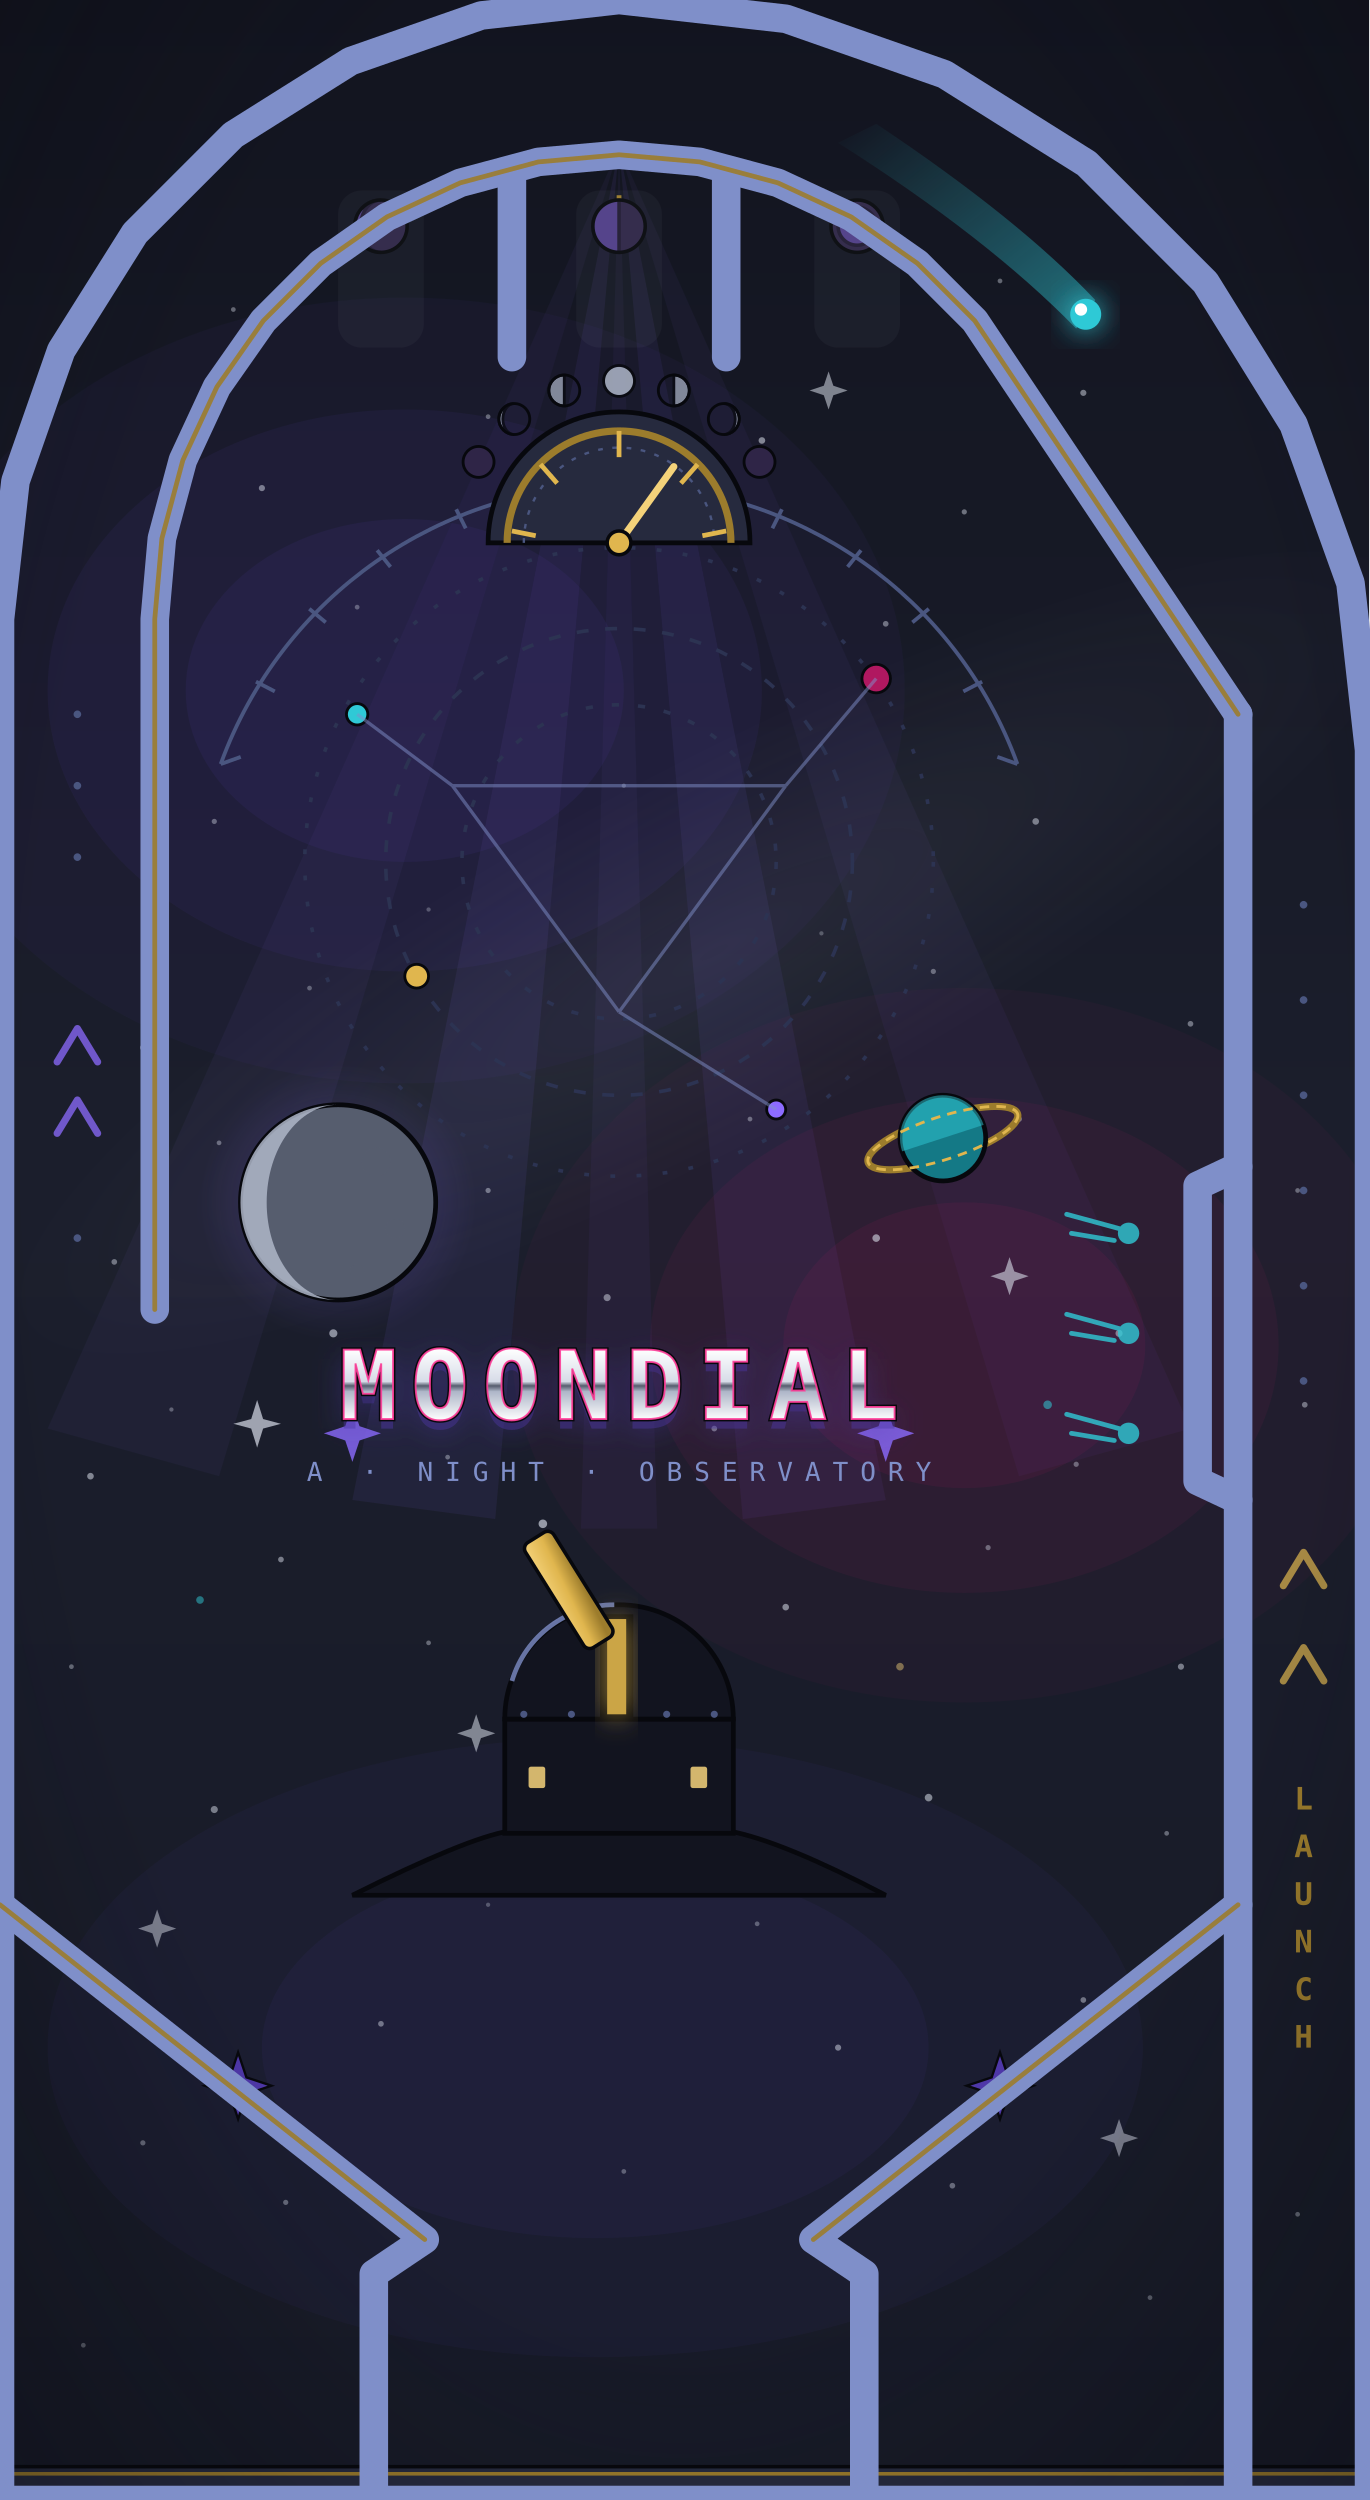
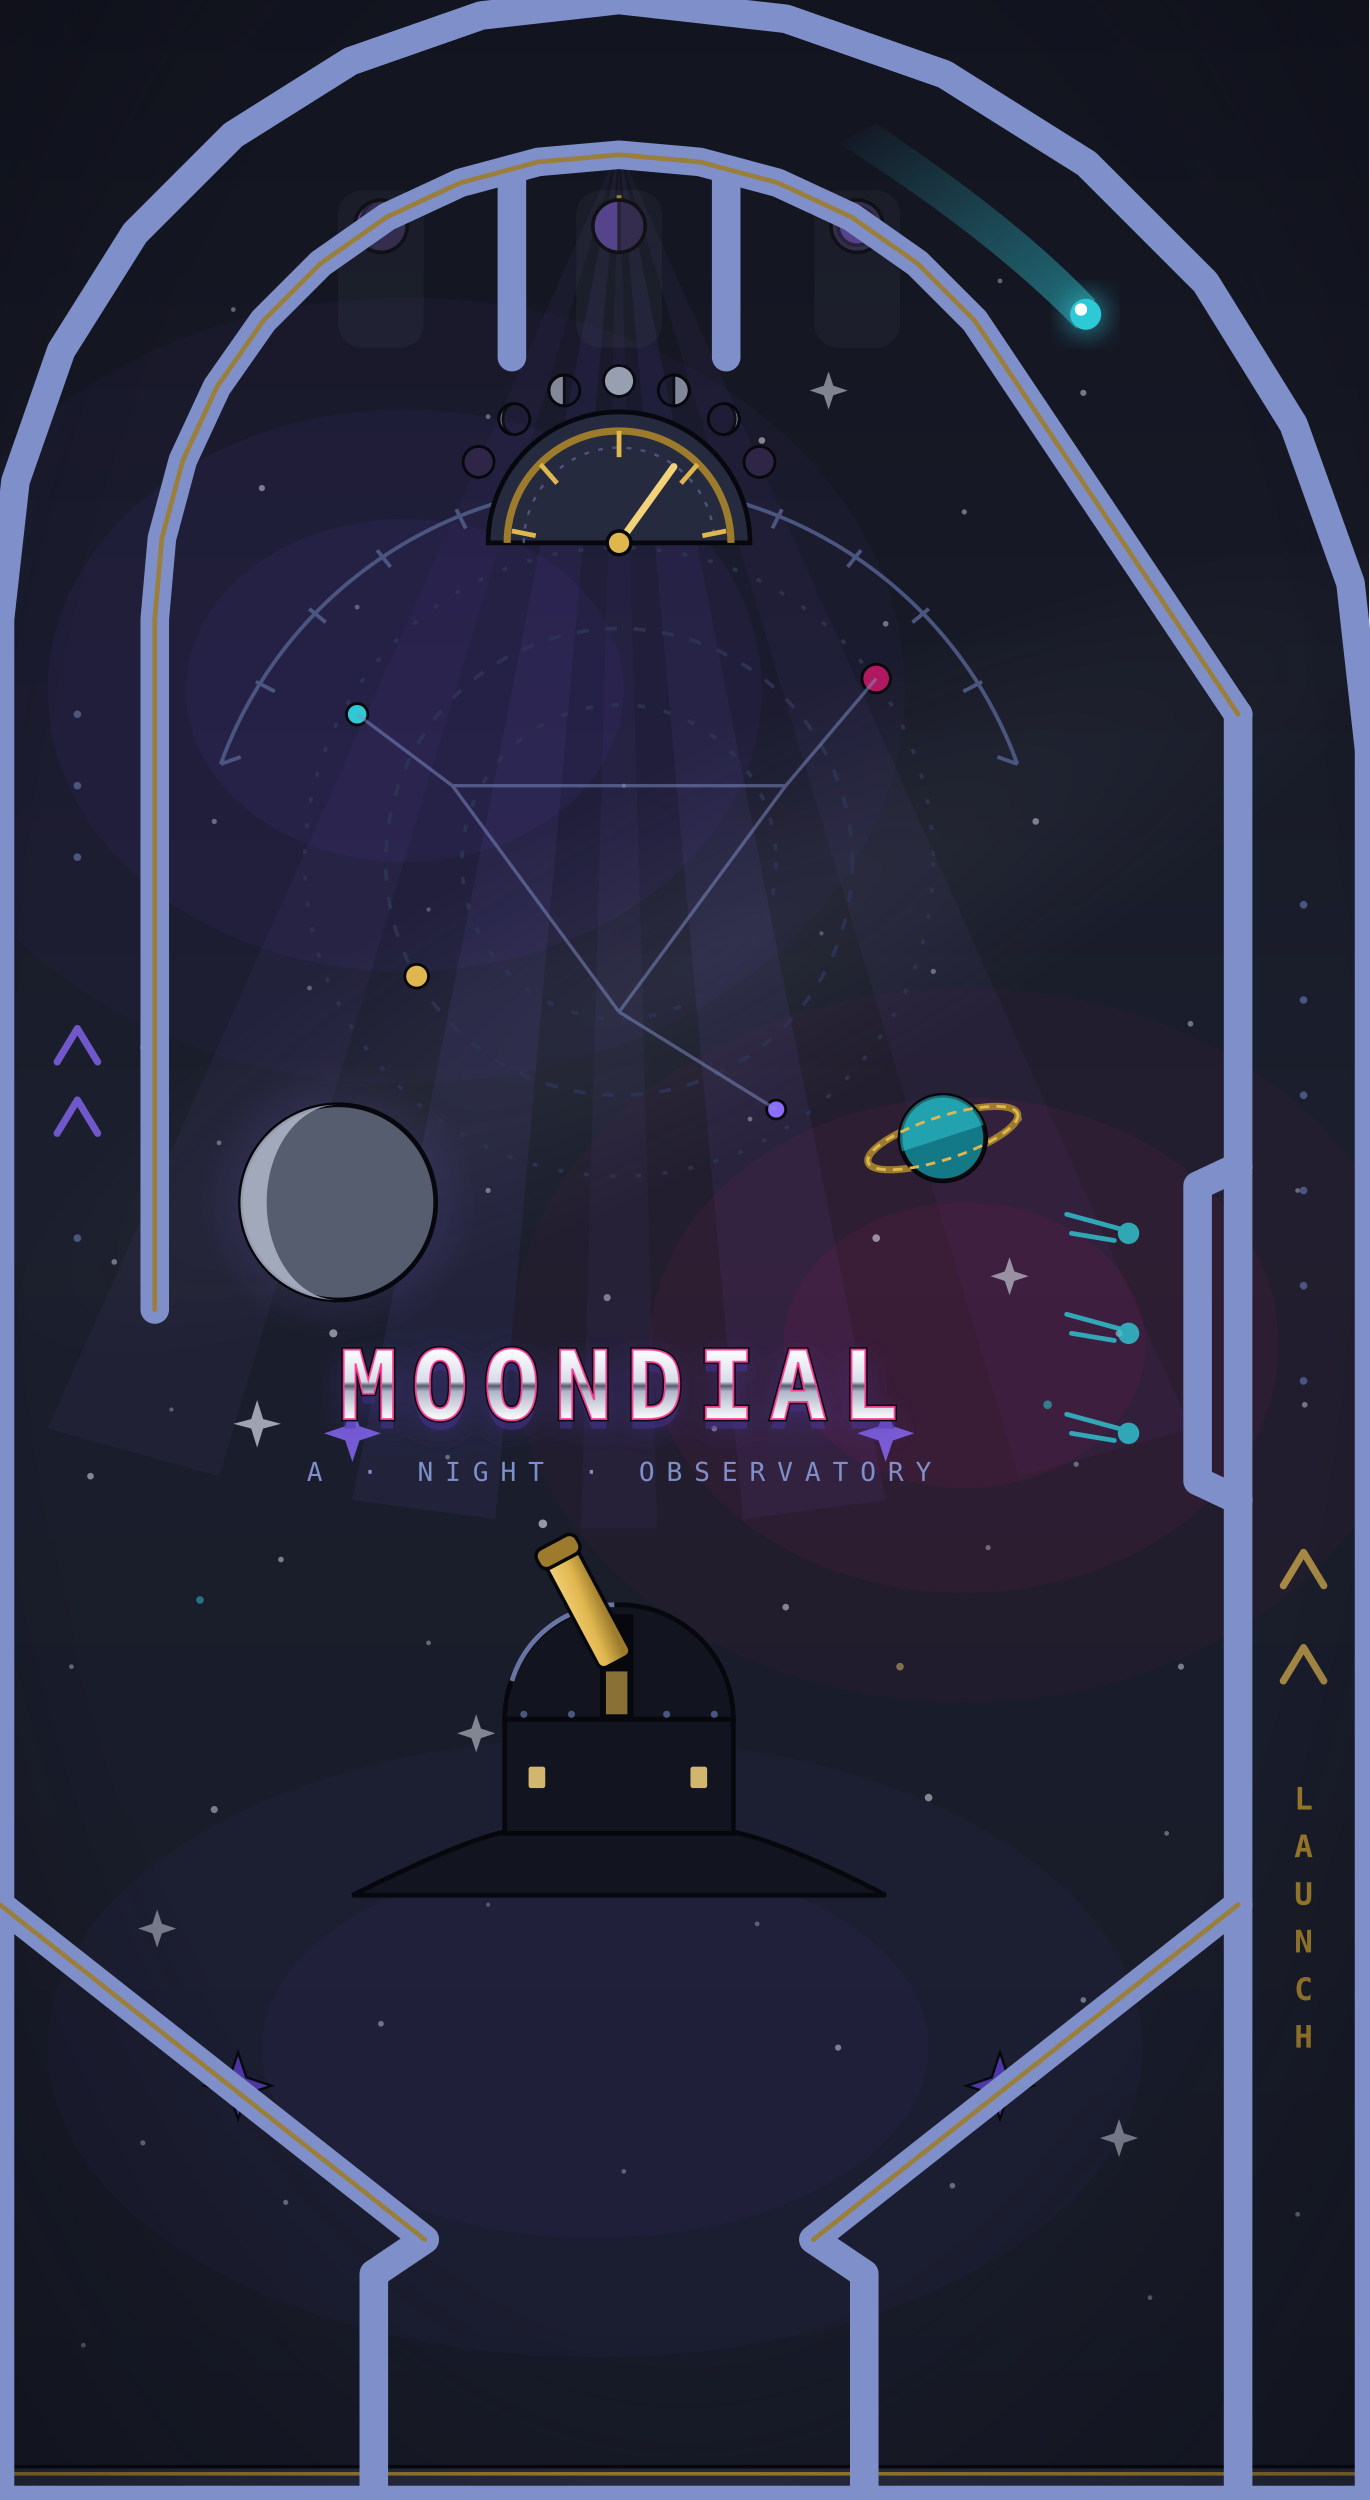
<svg xmlns="http://www.w3.org/2000/svg" viewBox="0 0 575 1050" width="575" height="1050">
  <defs>
    <linearGradient id="fieldGrad" x1="0" y1="0" x2="0" y2="1">
      <stop offset="0" stop-color="#12141f" />
      <stop offset="0.45" stop-color="#1b1e2c" />
      <stop offset="1" stop-color="#171a27" />
    </linearGradient>
    <radialGradient id="vignette" cx="0.5" cy="0.45" r="0.8">
      <stop offset="0.6" stop-color="#07080d" stop-opacity="0" />
      <stop offset="1" stop-color="#07080d" stop-opacity="0.42" />
    </radialGradient>
    <linearGradient id="chromeText" x1="0" y1="0" x2="0" y2="1">
      <stop offset="0" stop-color="#ffffff" />
      <stop offset="0.46" stop-color="#d7dce8" />
      <stop offset="0.52" stop-color="#565d6e" />
      <stop offset="0.60" stop-color="#aeb6c8" />
      <stop offset="1" stop-color="#ffffff" />
    </linearGradient>
    <linearGradient id="brassBar" x1="0" y1="0" x2="1" y2="0.4">
      <stop offset="0" stop-color="#f4d27a" />
      <stop offset="0.55" stop-color="#e0b64e" />
      <stop offset="1" stop-color="#9c7c2c" />
    </linearGradient>
    <radialGradient id="milky" cx="0.5" cy="0.5" r="0.5">
      <stop offset="0" stop-color="#d7dce8" stop-opacity="0.07" />
      <stop offset="1" stop-color="#d7dce8" stop-opacity="0" />
    </radialGradient>
    <radialGradient id="moonGlow" cx="0.5" cy="0.5" r="0.5">
      <stop offset="0" stop-color="#8c6bff" stop-opacity="0.28" />
      <stop offset="1" stop-color="#8c6bff" stop-opacity="0" />
    </radialGradient>
    <linearGradient id="cometTail" x1="1" y1="1" x2="0" y2="0">
      <stop offset="0" stop-color="#2fc9d6" stop-opacity="0.5" />
      <stop offset="1" stop-color="#2fc9d6" stop-opacity="0" />
    </linearGradient>
    <filter id="glowSoft" x="-60%" y="-60%" width="220%" height="220%">
      <feGaussianBlur stdDeviation="6" result="b" />
      <feMerge>
        <feMergeNode in="b" />
        <feMergeNode in="SourceGraphic" />
      </feMerge>
    </filter>
  </defs>
  <g id="art-field">
    <rect x="0" y="0" width="575" height="1050" fill="url(#fieldGrad)" />
    <g fill="#8c6bff">
      <polygon points="260,62 20,600 92,620" opacity="0.05" />
      <polygon points="260,62 148,630 208,638" opacity="0.075" />
      <polygon points="260,62 244,642 276,642" opacity="0.05" />
      <polygon points="260,62 312,638 372,630" opacity="0.075" />
      <polygon points="260,62 428,620 500,600" opacity="0.05" />
    </g>
    <g>
      <ellipse cx="170" cy="290" rx="210" ry="165" fill="#4e37a8" opacity="0.06" />
      <ellipse cx="170" cy="290" rx="150" ry="118" fill="#4e37a8" opacity="0.09" />
      <ellipse cx="170" cy="290" rx="92" ry="72" fill="#4e37a8" opacity="0.11" />
      <ellipse cx="405" cy="565" rx="190" ry="150" fill="#b01860" opacity="0.05" />
      <ellipse cx="405" cy="565" rx="132" ry="104" fill="#b01860" opacity="0.08" />
      <ellipse cx="405" cy="565" rx="76" ry="60" fill="#b01860" opacity="0.10" />
      <ellipse cx="250" cy="860" rx="230" ry="130" fill="#4e37a8" opacity="0.07" />
      <ellipse cx="250" cy="860" rx="140" ry="80" fill="#4e37a8" opacity="0.08" />
    </g>
    <ellipse cx="300" cy="400" rx="340" ry="80" fill="url(#milky)" transform="rotate(-28 300 400)" />
    <g fill="#d7dce8">
      <circle cx="38" cy="620" r="1.4" opacity="0.55" />
      <circle cx="92" cy="480" r="1.0" opacity="0.4" />
      <circle cx="140" cy="560" r="1.7" opacity="0.6" />
      <circle cx="205" cy="500" r="1.1" opacity="0.45" />
      <circle cx="255" cy="545" r="1.5" opacity="0.5" />
      <circle cx="315" cy="470" r="1.0" opacity="0.4" />
      <circle cx="368" cy="520" r="1.6" opacity="0.6" />
      <circle cx="428" cy="470" r="1.2" opacity="0.45" />
      <circle cx="470" cy="560" r="1.5" opacity="0.5" />
      <circle cx="118" cy="655" r="1.2" opacity="0.5" />
      <circle cx="180" cy="690" r="1.0" opacity="0.4" />
      <circle cx="330" cy="675" r="1.4" opacity="0.55" />
      <circle cx="415" cy="650" r="1.1" opacity="0.4" />
      <circle cx="90" cy="760" r="1.5" opacity="0.5" />
      <circle cx="240" cy="756" r="1.1" opacity="0.4" />
      <circle cx="390" cy="755" r="1.6" opacity="0.55" />
      <circle cx="160" cy="850" r="1.2" opacity="0.45" />
      <circle cx="352" cy="860" r="1.3" opacity="0.5" />
      <circle cx="262" cy="912" r="1.0" opacity="0.35" />
      <circle cx="60" cy="900" r="1.1" opacity="0.4" />
      <circle cx="455" cy="840" r="1.2" opacity="0.45" />
      <circle cx="110" cy="205" r="1.3" opacity="0.5" />
      <circle cx="205" cy="175" r="1.0" opacity="0.4" />
      <circle cx="320" cy="185" r="1.4" opacity="0.55" />
      <circle cx="405" cy="215" r="1.1" opacity="0.45" />
      <circle cx="455" cy="165" r="1.3" opacity="0.5" />
      <circle cx="150" cy="255" r="1.0" opacity="0.35" />
      <circle cx="372" cy="262" r="1.2" opacity="0.45" />
      <circle cx="90" cy="345" r="1.1" opacity="0.4" />
      <circle cx="435" cy="345" r="1.4" opacity="0.5" />
      <circle cx="130" cy="415" r="1.0" opacity="0.35" />
      <circle cx="392" cy="408" r="1.1" opacity="0.4" />
      <circle cx="228" cy="640" r="1.8" opacity="0.65" />
      <circle cx="300" cy="600" r="1.2" opacity="0.45" />
      <circle cx="48" cy="530" r="1.2" opacity="0.45" />
      <circle cx="496" cy="700" r="1.3" opacity="0.5" />
      <circle cx="72" cy="592" r="0.9" opacity="0.35" />
      <circle cx="188" cy="612" r="1.0" opacity="0.4" />
      <circle cx="340" cy="585" r="0.9" opacity="0.35" />
      <circle cx="452" cy="615" r="1.1" opacity="0.4" />
      <circle cx="30" cy="700" r="1.0" opacity="0.4" />
      <circle cx="490" cy="770" r="1.0" opacity="0.4" />
      <circle cx="205" cy="800" r="0.9" opacity="0.3" />
      <circle cx="318" cy="808" r="1.0" opacity="0.35" />
      <circle cx="120" cy="925" r="1.1" opacity="0.4" />
      <circle cx="400" cy="918" r="1.2" opacity="0.4" />
      <circle cx="35" cy="985" r="1.0" opacity="0.35" />
      <circle cx="483" cy="965" r="1.0" opacity="0.35" />
      <circle cx="98" cy="130" r="1.0" opacity="0.4" />
      <circle cx="420" cy="118" r="1.0" opacity="0.4" />
      <circle cx="262" cy="330" r="0.9" opacity="0.3" />
      <circle cx="180" cy="382" r="0.9" opacity="0.3" />
      <circle cx="345" cy="392" r="0.9" opacity="0.3" />
      <circle cx="60" cy="440" r="1.2" opacity="0.45" />
      <circle cx="500" cy="430" r="1.2" opacity="0.45" />
      <circle cx="545" cy="500" r="1.0" opacity="0.4" />
      <circle cx="548" cy="590" r="1.2" opacity="0.45" />
      <circle cx="545" cy="930" r="1.0" opacity="0.4" />
    </g>
    <g fill="#2fc9d6">
      <circle cx="440" cy="590" r="1.8" opacity="0.55" />
      <circle cx="84" cy="672" r="1.6" opacity="0.5" />
    </g>
    <g fill="#f4d27a">
      <circle cx="152" cy="480" r="1.8" opacity="0.5" />
      <circle cx="378" cy="700" r="1.6" opacity="0.45" />
    </g>
    <g fill="#d7dce8">
      <path d="M 108 588 L 110.5 596 L 118 598 L 110.5 600 L 108 608 L 105.5 600 L 98 598 L 105.5 596 Z" opacity="0.7" />
      <path d="M 424 528 L 426 534 L 432 536 L 426 538 L 424 544 L 422 538 L 416 536 L 422 534 Z" opacity="0.6" />
      <path d="M 200 720 L 202 726 L 208 728 L 202 730 L 200 736 L 198 730 L 192 728 L 198 726 Z" opacity="0.55" />
      <path d="M 470 890 L 472 896 L 478 898 L 472 900 L 470 906 L 468 900 L 462 898 L 468 896 Z" opacity="0.5" />
      <path d="M 66 802 L 68 808 L 74 810 L 68 812 L 66 818 L 64 812 L 58 810 L 64 808 Z" opacity="0.5" />
      <path d="M 348 156 L 350 162 L 356 164 L 350 166 L 348 172 L 346 166 L 340 164 L 346 162 Z" opacity="0.55" />
    </g>
  </g>
  <g id="art-motifs">
    <g>
      <circle cx="142" cy="505" r="58" fill="url(#moonGlow)" />
      <circle cx="142" cy="505" r="41" fill="#565d6e" stroke="#07080d" stroke-width="2" />
      <path d="M 142 464 a 41 41 0 0 0 0 82 a 30 41 0 0 1 0 -82 Z" fill="#aeb6c8" opacity="0.85" />
      <circle cx="158" cy="488" r="6" fill="#565d6e" opacity="0.8" />
      <circle cx="166" cy="516" r="4" fill="#565d6e" opacity="0.7" />
      <circle cx="150" cy="534" r="3" fill="#565d6e" opacity="0.6" />
    </g>
    <g transform="rotate(-18 396 478)">
      <ellipse cx="396" cy="478" rx="33" ry="9" fill="none" stroke="#9c7c2c" stroke-width="3" />
      <circle cx="396" cy="478" r="18" fill="#147986" stroke="#07080d" stroke-width="2" />
      <path d="M 378 478 a 18 18 0 0 1 36 0 Z" fill="#2fc9d6" opacity="0.5" />
      <ellipse cx="396" cy="478" rx="33" ry="9" fill="none" stroke="#e0b64e" stroke-width="1.2" stroke-dasharray="4 3" />
    </g>
    <g>
      <path d="M 452 138 Q 415 100 352 60 L 368 52 Q 428 92 460 126 Z" fill="url(#cometTail)" />
      <circle cx="456" cy="132" r="6.5" fill="#2fc9d6" filter="url(#glowSoft)" />
      <circle cx="454" cy="130" r="2.6" fill="#ffffff" />
    </g>
    <g fill="none" stroke="#4a5680">
      <path d="M 92.7 320.9 A 178 178 0 0 1 427.3 320.9" stroke-width="1.6" />
      <g stroke-width="1.6">
        <line x1="92.7" y1="320.9" x2="101.1" y2="317.9" />
        <line x1="107.5" y1="286.3" x2="115.4" y2="290.4" />
        <line x1="129.9" y1="255.7" x2="136.8" y2="261.4" />
        <line x1="158.4" y1="231.1" x2="164.0" y2="238.1" />
        <line x1="191.6" y1="213.9" x2="195.6" y2="221.9" />
        <line x1="227.9" y1="204.9" x2="229.9" y2="213.6" />
        <line x1="292.1" y1="204.9" x2="290.1" y2="213.6" />
        <line x1="328.4" y1="213.9" x2="324.4" y2="221.9" />
        <line x1="361.6" y1="231.1" x2="356.0" y2="238.1" />
        <line x1="390.1" y1="255.7" x2="383.2" y2="261.4" />
        <line x1="412.5" y1="286.3" x2="404.6" y2="290.4" />
        <line x1="427.3" y1="320.9" x2="418.9" y2="317.9" />
      </g>
      <line x1="260" y1="82" x2="260" y2="94" stroke="#9c7c2c" stroke-width="2" />
    </g>
    <g fill="none" stroke="#2c3352" stroke-width="1.5">
      <circle cx="260" cy="362" r="66" stroke-dasharray="3 8" />
      <circle cx="260" cy="362" r="98" stroke-dasharray="5 7" />
      <circle cx="260" cy="362" r="132" stroke-dasharray="2 9" />
    </g>
    <g stroke="#07080d" stroke-width="1.2">
      <circle cx="175" cy="410" r="5" fill="#e0b64e" />
      <circle cx="368" cy="285" r="6" fill="#b01860" />
      <circle cx="150" cy="300" r="4.5" fill="#2fc9d6" />
      <circle cx="326" cy="466" r="4" fill="#8c6bff" />
    </g>
    <g stroke="#7f8fc9" stroke-width="1.4" opacity="0.5">
      <line x1="190" y1="330" x2="330" y2="330" />
      <line x1="190" y1="330" x2="260" y2="425" />
      <line x1="330" y1="330" x2="260" y2="425" />
      <line x1="190" y1="330" x2="150" y2="300" />
      <line x1="330" y1="330" x2="368" y2="285" />
      <line x1="260" y1="425" x2="326" y2="466" />
    </g>
    <g id="art-moondial">
      <g stroke="#07080d" stroke-width="1.2">
        <circle cx="201" cy="194" r="6.5" fill="#2f2547" />
        <path d="M 216 169.5 a 6.5 6.5 0 0 0 0 13 a 4.8 6.5 0 0 1 0 -13 Z" fill="#aeb6c8" opacity="0.7" />
        <circle cx="216" cy="176" r="6.5" fill="none" />
        <path d="M 237 157.5 a 6.5 6.5 0 0 0 0 13 Z" fill="#aeb6c8" opacity="0.7" />
        <circle cx="237" cy="164" r="6.5" fill="none" stroke="#07080d" />
        <circle cx="260" cy="160" r="6.5" fill="#aeb6c8" opacity="0.85" />
        <path d="M 283 157.5 a 6.5 6.5 0 0 1 0 13 Z" fill="#aeb6c8" opacity="0.7" />
        <circle cx="283" cy="164" r="6.5" fill="none" />
        <path d="M 304 169.5 a 6.5 6.5 0 0 1 0 13 a 4.8 6.5 0 0 0 0 -13 Z" fill="#aeb6c8" opacity="0.7" />
        <circle cx="304" cy="176" r="6.5" fill="none" />
        <circle cx="319" cy="194" r="6.5" fill="#2f2547" />
      </g>
      <path d="M 205 228 A 55 55 0 0 1 315 228 Z" fill="#262a3e" stroke="#07080d" stroke-width="2" />
      <path d="M 213 228 A 47 47 0 0 1 307 228" fill="none" stroke="#9c7c2c" stroke-width="3" />
      <path d="M 220 228 A 40 40 0 0 1 300 228" fill="none" stroke="#4a5680" stroke-width="1" stroke-dasharray="2 4" />
      <g stroke="#e0b64e" stroke-width="2">
        <line x1="260" y1="181" x2="260" y2="192" />
        <line x1="227" y1="195" x2="234" y2="203" />
        <line x1="293" y1="195" x2="286" y2="203" />
        <line x1="215" y1="223" x2="225" y2="225" />
        <line x1="305" y1="223" x2="295" y2="225" />
      </g>
      <line x1="260" y1="228" x2="283" y2="196" stroke="#f4d27a" stroke-width="3" stroke-linecap="round" />
      <circle cx="260" cy="228" r="5" fill="#e0b64e" stroke="#07080d" stroke-width="1.5" />
    </g>
    <g id="art-inserts-moons" stroke="#07080d" stroke-width="1.5">
      <circle cx="160" cy="95" r="11" fill="#2f2547" />
      <path d="M 160 84 a 11 11 0 0 0 0 22 a 8.5 11 0 0 1 0 -22 Z" fill="#8c6bff" opacity="0.35" />
      <circle cx="260" cy="95" r="11" fill="#2f2547" />
      <path d="M 260 84 a 11 11 0 0 0 0 22 Z" fill="#8c6bff" opacity="0.35" />
      <circle cx="360" cy="95" r="11" fill="#2f2547" />
      <circle cx="360" cy="95" r="8" fill="#8c6bff" opacity="0.35" />
    </g>
    <g fill="#d7dce8" opacity="0.04">
      <rect x="142" y="80" width="36" height="66" rx="10" />
      <rect x="242" y="80" width="36" height="66" rx="10" />
      <rect x="342" y="80" width="36" height="66" rx="10" />
    </g>
    <g id="art-comets" opacity="0.8">
      <g stroke="#2fc9d6" stroke-width="2" stroke-linecap="round">
        <line x1="448" y1="510" x2="470" y2="516" />
        <line x1="450" y1="518" x2="468" y2="521" />
        <line x1="448" y1="552" x2="470" y2="558" />
        <line x1="450" y1="560" x2="468" y2="563" />
        <line x1="448" y1="594" x2="470" y2="600" />
        <line x1="450" y1="602" x2="468" y2="605" />
      </g>
      <circle cx="474" cy="518" r="4.5" fill="#2fc9d6" />
      <circle cx="474" cy="560" r="4.5" fill="#2fc9d6" />
      <circle cx="474" cy="602" r="4.5" fill="#2fc9d6" />
    </g>
    <g stroke="#8c6bff" stroke-width="3" fill="none" stroke-linecap="round" stroke-linejoin="round" opacity="0.75">
      <path d="M 24 476 L 32.5 462 L 41 476" />
      <path d="M 24 446 L 32.5 432 L 41 446" />
    </g>
    <g fill="#4a5680">
      <circle cx="32.5" cy="300" r="1.6" />
      <circle cx="32.5" cy="330" r="1.6" />
      <circle cx="32.5" cy="360" r="1.6" />
      <circle cx="32.5" cy="520" r="1.6" />
    </g>
  </g>
  <g id="art-lower">
    <g id="art-wordmark">
      <path d="M 148 590 L 151 599 L 160 602 L 151 605 L 148 614 L 145 605 L 136 602 L 145 599 Z" fill="#8c6bff" opacity="0.8" />
      <path d="M 372 590 L 375 599 L 384 602 L 375 605 L 372 614 L 369 605 L 360 602 L 369 599 Z" fill="#8c6bff" opacity="0.8" />
      <text x="260" y="600" text-anchor="middle" font-family="ui-monospace, monospace" font-size="40" font-weight="800" letter-spacing="6" fill="#4e37a8" opacity="0.5" filter="url(#glowSoft)">MOONDIAL</text>
      <text x="260" y="596" text-anchor="middle" font-family="ui-monospace, monospace" font-size="40" font-weight="800" letter-spacing="6" fill="url(#chromeText)" stroke="#07080d" stroke-width="2" paint-order="stroke">MOONDIAL</text>
      <text x="260" y="596" text-anchor="middle" font-family="ui-monospace, monospace" font-size="40" font-weight="800" letter-spacing="6" fill="none" stroke="#ff3e9a" stroke-width="0.8" opacity="0.9">MOONDIAL</text>
      <text x="260" y="622" text-anchor="middle" font-family="ui-monospace, monospace" font-size="11" letter-spacing="5" fill="#7f8fc9">A · NIGHT · OBSERVATORY</text>
    </g>
    <g id="art-observatory">
      <path d="M 148 796 Q 196 772 214 769 L 306 769 Q 328 773 372 796 Z" fill="#12141f" stroke="#07080d" stroke-width="2" />
      <rect x="212" y="722" width="96" height="48" fill="#12141f" stroke="#07080d" stroke-width="2" />
      <path d="M 212 722 A 48 48 0 0 1 308 722 Z" fill="#12141f" stroke="#07080d" stroke-width="2" />
      <path d="M 215 706 A 45 45 0 0 1 258 674" fill="none" stroke="#7f8fc9" stroke-width="2" opacity="0.8" />
      <rect x="252" y="678" width="14" height="44" fill="#07080d" />
-       <rect x="255" y="680" width="8" height="40" fill="#e0b64e" opacity="0.9" filter="url(#glowSoft)" />
-       <g transform="rotate(-32 259 700)">
-         <rect x="252" y="636" width="14" height="52" rx="3" fill="url(#brassBar)" stroke="#07080d" stroke-width="1.5" />
-       </g>
+       <g transform="rotate(-28 259 698)">
+         <rect x="251.5" y="646" width="15" height="52" rx="3" fill="url(#brassBar)" stroke="#07080d" stroke-width="1.5" />
+         <rect x="249.5" y="641" width="19" height="9" rx="3.5" fill="#9c7c2c" stroke="#07080d" stroke-width="1.5" />
+       </g>
+       <rect x="254.5" y="702" width="9" height="18" fill="#e0b64e" opacity="0.6" />
      <g fill="#f4d27a">
        <rect x="222" y="742" width="7" height="9" rx="1" opacity="0.85" />
        <rect x="290" y="742" width="7" height="9" rx="1" opacity="0.85" />
      </g>
      <g fill="#4a5680">
        <circle cx="220" cy="720" r="1.5" />
        <circle cx="240" cy="720" r="1.5" />
        <circle cx="280" cy="720" r="1.5" />
        <circle cx="300" cy="720" r="1.5" />
      </g>
    </g>
    <g stroke="#07080d" stroke-width="1">
      <path d="M 100 862 L 103.5 872.5 L 114 876 L 103.5 879.5 L 100 890 L 96.5 879.5 L 86 876 L 96.5 872.5 Z" fill="#4e37a8" />
      <path d="M 420 862 L 423.5 872.5 L 434 876 L 423.5 879.5 L 420 890 L 416.5 879.5 L 406 876 L 416.5 872.5 Z" fill="#4e37a8" />
    </g>
    <rect x="0" y="1036" width="575" height="14" fill="#262a3e" stroke="#07080d" stroke-width="1.5" />
    <line x1="0" y1="1039" x2="575" y2="1039" stroke="#9c7c2c" stroke-width="1.5" />
  </g>
  <g id="art-lane">
    <g fill="#4a5680">
      <circle cx="547.5" cy="380" r="1.6" />
      <circle cx="547.5" cy="420" r="1.6" />
      <circle cx="547.5" cy="460" r="1.6" />
      <circle cx="547.5" cy="500" r="1.6" />
      <circle cx="547.5" cy="540" r="1.6" />
      <circle cx="547.5" cy="580" r="1.6" />
    </g>
    <g stroke="#e0b64e" stroke-width="3" fill="none" stroke-linecap="round" stroke-linejoin="round" opacity="0.7">
      <path d="M 539 706 L 547.5 692 L 556 706" />
      <path d="M 539 666 L 547.5 652 L 556 666" />
    </g>
    <g font-family="ui-monospace, monospace" font-size="13" font-weight="700" fill="#9c7c2c" text-anchor="middle">
      <text x="547.5" y="760">L</text>
      <text x="547.5" y="780">A</text>
      <text x="547.5" y="800">U</text>
      <text x="547.5" y="820">N</text>
      <text x="547.5" y="840">C</text>
      <text x="547.5" y="860">H</text>
    </g>
  </g>
  <g id="art-vignette">
    <rect x="0" y="0" width="575" height="1050" fill="url(#vignette)" />
  </g>
  <g stroke="#7f8fc9" stroke-width="12" stroke-linecap="round" stroke-linejoin="round" fill="none">
    <path stroke-width="12" id="collision-loop-shell" d="M 0 1050 L 0 260 L 6.5 202.1 L 25.7 147.2 L 56.7 97.9 L 97.9 56.7 L 147.2 25.7 L 202.1 6.5 L 260 0 L 330.1 7.9 L 396.7 31.2 L 456.4 68.7 L 506.3 118.6 L 543.3 178.3 L 567.2 244.9 L 575 315 L 575 1050 Z" />
    <path stroke-width="12" id="collision-wall-funnel-left" d="M 0 800 L 178.4 940.6 L 157 955 L 157 1050" />
    <path stroke-width="12" id="collision-wall-funnel-right" d="M 520 800 L 341.6 940.6 L 363 955 L 363 1050" />
    <path stroke-width="12" id="collision-wall-lane" d="M 520 300 L 520 1050" />
    <path stroke-width="12" id="collision-wall-orbit" d="M 65 550 L 65 260 L 68.0 226.1 L 76.8 193.3 L 91.1 162.5 L 110.6 134.7 L 134.7 110.6 L 162.5 91.1 L 193.3 76.8 L 226.1 68.0 L 260 65 L 293.9 68.0 L 326.7 76.8 L 357.5 91.1 L 385.3 110.6 L 409.4 134.7 L 520 300" />
    <path stroke-width="12" id="collision-wall-divider-left" d="M 215 74.3 L 215 150" />
    <path stroke-width="12" id="collision-wall-divider-right" d="M 305 74.3 L 305 150" />
    <path stroke-width="12" id="collision-wall-bank-housing" d="M 520 490 L 503 498 L 503 622 L 520 630" />
  </g>
  <g stroke="#9c7c2c" stroke-width="2" fill="none" stroke-linecap="round" stroke-linejoin="round" opacity="0.9">
    <path d="M 0 800 L 178.4 940.6" />
    <path d="M 520 800 L 341.6 940.6" />
    <path d="M 65 550 L 65 260 L 68.0 226.1 L 76.8 193.3 L 91.1 162.5 L 110.6 134.7 L 134.7 110.6 L 162.5 91.1 L 193.3 76.8 L 226.1 68.0 L 260 65 L 293.9 68.0 L 326.7 76.8 L 357.5 91.1 L 385.3 110.6 L 409.4 134.7 L 520 300" />
  </g>
  <g fill="none" stroke="none">
    <rect id="sensor-drain" x="0" y="1005" width="520" height="30" />
    <rect id="sensor-rollover-1" x="145" y="105" width="30" height="20" />
    <rect id="sensor-rollover-2" x="245" y="105" width="30" height="20" />
    <rect id="sensor-rollover-3" x="345" y="105" width="30" height="20" />
    <rect id="sensor-spinner" x="0" y="394" width="65" height="12" />
    <rect id="sensor-ramp-entry" x="2.5" y="492" width="60" height="16" />
    <rect id="sensor-ramp-exit" x="442" y="117" width="36" height="36" />
  </g>
  <g fill="none" stroke="none">
    <circle id="anchor-flipper-left" cx="171" cy="950" r="5" />
    <circle id="anchor-flipper-right" cx="349" cy="950" r="5" />
    <circle id="anchor-spawn" cx="547.5" cy="1000" r="5" />
    <circle id="anchor-bumper-1" cx="190" cy="330" r="5" />
    <circle id="anchor-bumper-2" cx="330" cy="330" r="5" />
    <circle id="anchor-bumper-3" cx="260" cy="425" r="5" />
  </g>
</svg>
